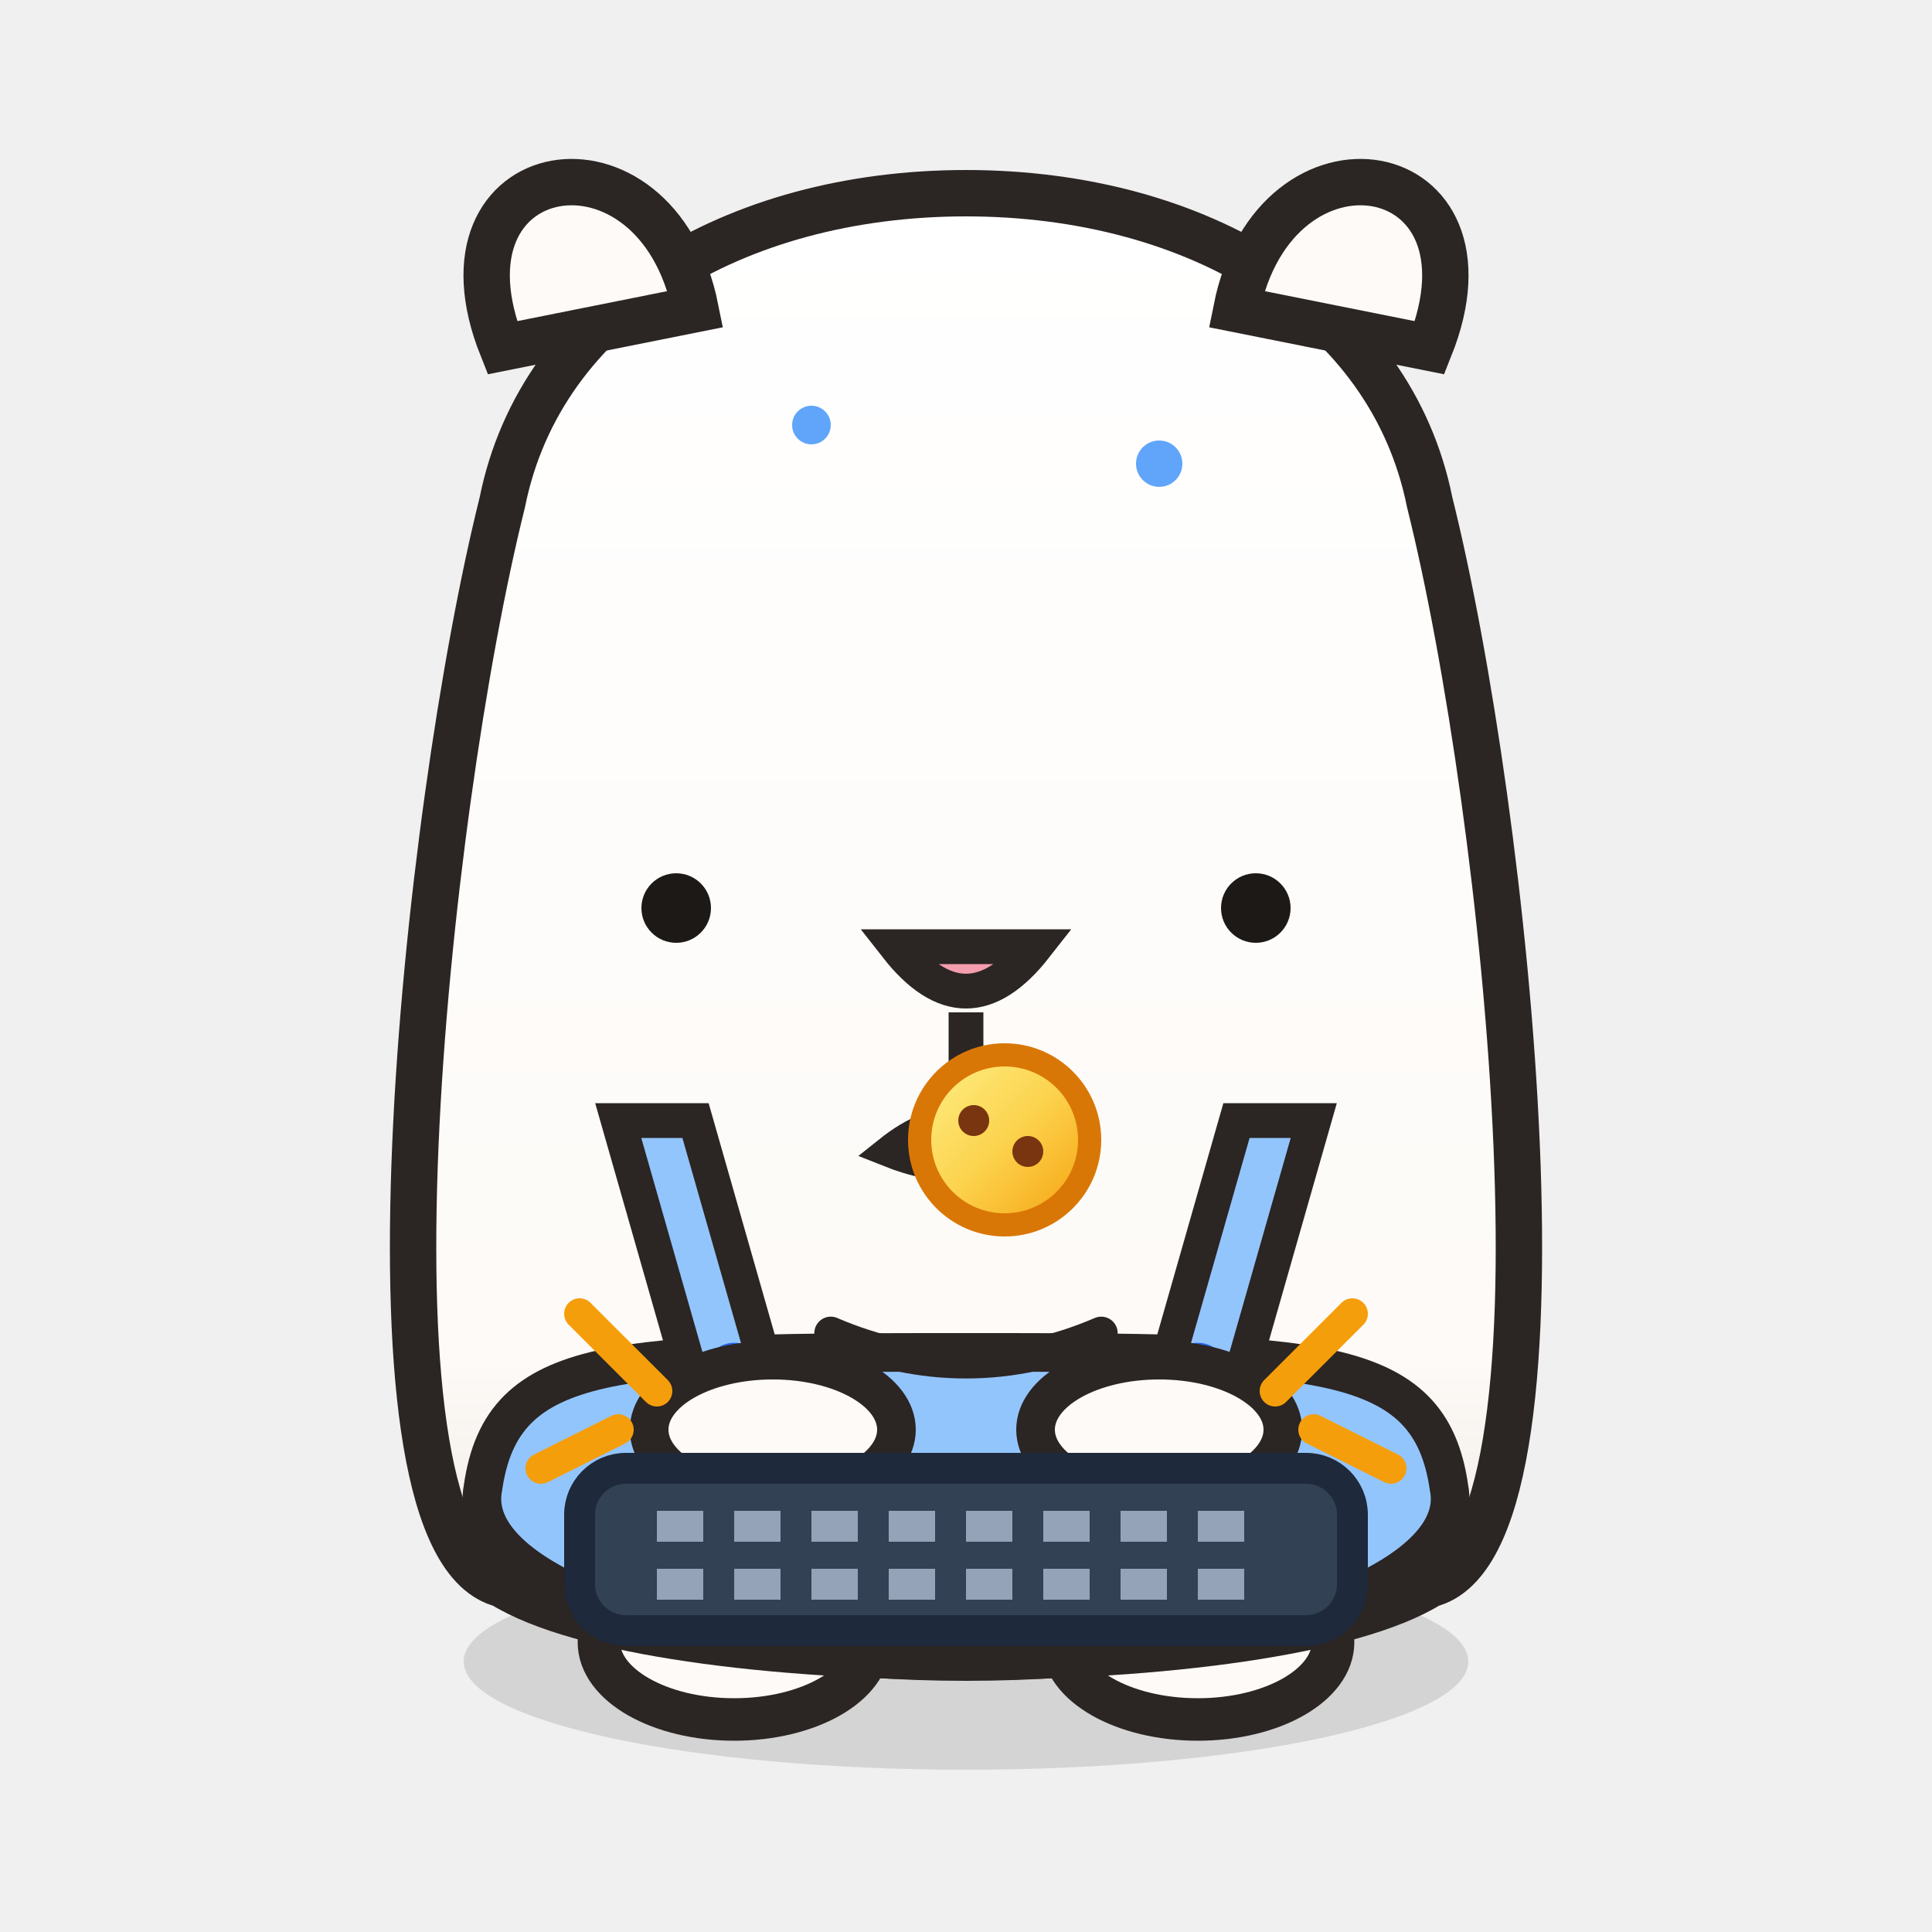
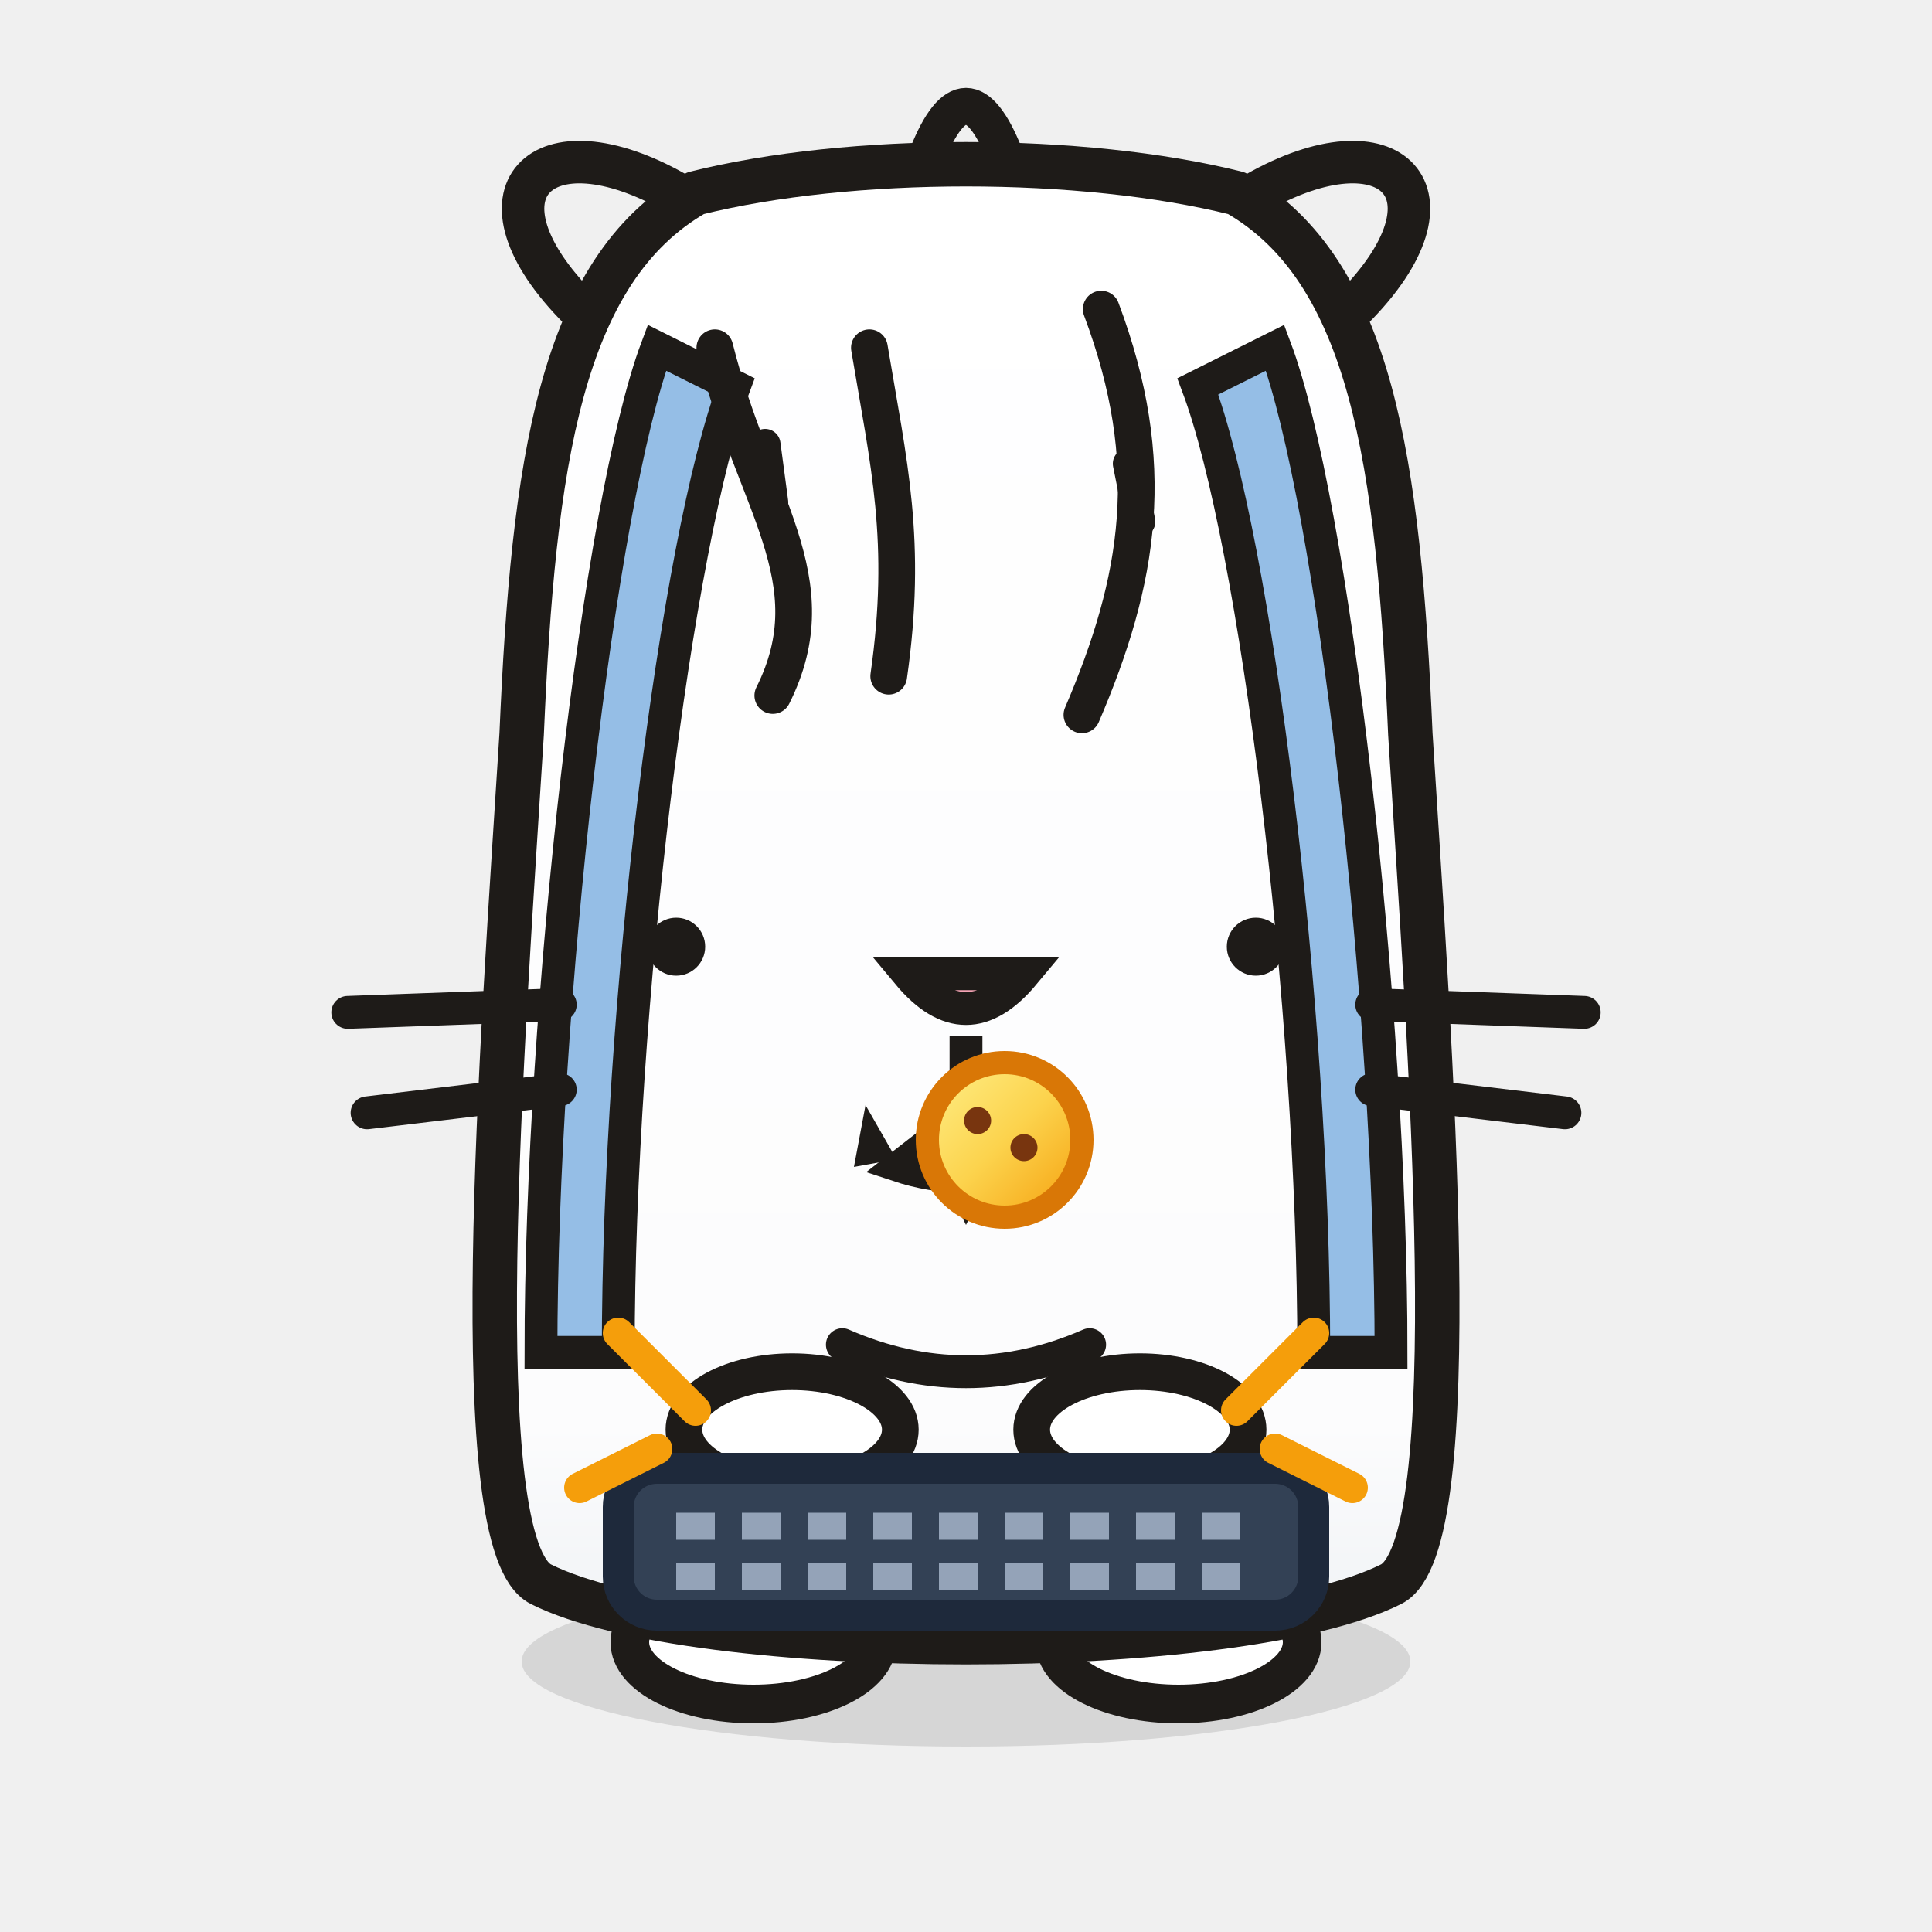
<svg xmlns="http://www.w3.org/2000/svg" viewBox="-25 -25 50 50">
  <defs>
-     <linearGradient id="body-grad" x1="0" y1="0" x2="0" y2="1">
+     <linearGradient id="fur-grad" x1="0" y1="0" x2="0" y2="1">
      <stop offset="0%" stop-color="#FFFFFF" />
-       <stop offset="80%" stop-color="#FDFAF7" />
-       <stop offset="100%" stop-color="#ECE7E1" />
+       <stop offset="85%" stop-color="#FCFCFD" />
+       <stop offset="100%" stop-color="#EFF2F5" />
    </linearGradient>
    <linearGradient id="cookie-grad" x1="0" y1="0" x2="1" y2="1">
      <stop offset="0%" stop-color="#FEF08A" />
      <stop offset="50%" stop-color="#FCD34D" />
      <stop offset="100%" stop-color="#F59E0B" />
    </linearGradient>
  </defs>
  <style>
    #body-work {
      animation: work-shake 0.15s ease-in-out infinite alternate;
      transform-origin: 0px 18px;
    }
    #paw-l {
      animation: paws-fast-type 0.12s ease-in-out infinite alternate;
-       transform-origin: -7px 11px;
+       transform-origin: -6px 11px;
    }
    #paw-r {
      animation: paws-fast-type 0.12s ease-in-out infinite alternate-reverse;
-       transform-origin: 7px 11px;
+       transform-origin: 6px 11px;
    }
    #sparks {
      animation: spark-flash 0.24s steps(2) infinite;
    }
    #cookie-prop {
      animation: cookie-sneak-eat 3.6s ease-in-out infinite;
-       transform-origin: 0px 5px;
+       transform-origin: 0px 4px;
    }
    #mouth-chew {
      animation: cheek-chew 3.6s ease-in-out infinite;
-       transform-origin: 0px 5px;
+       transform-origin: 0px 4.5px;
    }
    @keyframes work-shake {
-       0% { transform: translateY(0px) rotate(-0.5deg); }
-       100% { transform: translateY(-0.6px) rotate(0.5deg); }
+       0% { transform: translateY(0px) rotate(-0.4deg); }
+       100% { transform: translateY(-0.5px) rotate(0.4deg); }
    }
    @keyframes paws-fast-type {
-       0% { transform: translateY(-2.5px) rotate(15deg); }
-       100% { transform: translateY(1.5px) rotate(-8deg); }
+       0% { transform: translateY(-2px) rotate(12deg); }
+       100% { transform: translateY(1.2px) rotate(-6deg); }
    }
    @keyframes spark-flash {
      0%, 100% { opacity: 0; }
      50% { opacity: 1; }
    }
    @keyframes cookie-sneak-eat {
-       0%, 65%, 100% { transform: translateY(20px) scale(0); opacity: 0; }
-       70% { transform: translateY(8px) scale(1); opacity: 1; }
-       75%, 85% { transform: translate(1px, 4px) scale(0.9); opacity: 1; }
-       90% { transform: translate(1px, 4px) scale(0); opacity: 0; }
+       0%, 65%, 100% { transform: translateY(18px) scale(0); opacity: 0; }
+       70% { transform: translateY(6px) scale(1); opacity: 1; }
+       75%, 85% { transform: translate(1px, 3.5px) scale(0.9); opacity: 1; }
+       90% { transform: translate(1px, 3.5px) scale(0); opacity: 0; }
    }
    @keyframes cheek-chew {
      0%, 74%, 100% { transform: scale(1, 1); }
-       76%, 80%, 84%, 88% { transform: scale(1.15, 0.9); }
-       78%, 82%, 86% { transform: scale(0.95, 1.1); }
+       76%, 80%, 84%, 88% { transform: scale(1.18, 0.88); }
+       78%, 82%, 86% { transform: scale(0.92, 1.12); }
    }
  </style>
  <g id="shadow-work">
-     <ellipse cx="0" cy="18" rx="13" ry="2.8" fill="rgba(0,0,0,0.12)" />
+     <ellipse cx="0" cy="18" rx="11.5" ry="2.2" fill="rgba(0,0,0,0.11)" />
  </g>
  <g id="body-work">
    <g id="feet">
-       <ellipse cx="-6" cy="17.5" rx="3.5" ry="2" fill="#FDFAF7" stroke="#2B2523" stroke-width="1.1" />
-       <ellipse cx="6" cy="17.5" rx="3.5" ry="2" fill="#FDFAF7" stroke="#2B2523" stroke-width="1.1" />
+       <ellipse cx="-5.5" cy="17.5" rx="3.2" ry="1.6" fill="#FFFFFF" stroke="#1E1B18" stroke-width="1.0" />
+       <ellipse cx="5.5" cy="17.5" rx="3.2" ry="1.6" fill="#FFFFFF" stroke="#1E1B18" stroke-width="1.0" />
    </g>
-     <path d="M -12,16 C -16,15 -14,-4 -12,-12 C -11,-17 -6,-20 0,-20 C 6,-20 11,-17 12,-12 C 14,-4 16,15 12,16 C 8,18.5 -8,18.5 -12,16 Z" fill="url(#body-grad)" stroke="#2B2523" stroke-width="1.2" stroke-linejoin="round" />
-     <g id="overalls">
-       <path d="M -12.5,13.5 C -13,16 -7,18 0,18 C 7,18 13,16 12.5,13.5 C 12,10 9,10 0,10 C -9,10 -12,10 -12.5,13.5 Z" fill="#93C5FD" stroke="#2B2523" stroke-width="1.0" />
-       <path d="M -9,4 L -7,11 L -5,11 L -7,4 Z" fill="#93C5FD" stroke="#2B2523" stroke-width="0.9" />
-       <circle cx="-6" cy="10.5" r="0.75" fill="#2563EB" />
-       <path d="M 9,4 L 7,11 L 5,11 L 7,4 Z" fill="#93C5FD" stroke="#2B2523" stroke-width="0.9" />
-       <circle cx="6" cy="10.5" r="0.75" fill="#2563EB" />
+     <path d="       M -11,16       C -13,15 -12,2 -11.5,-6       C -11.2,-13 -10.5,-18 -7,-20       C -3,-21 3,-21 7,-20       C 10.5,-18 11.2,-13 11.5,-6       C 12,2 13,15 11,16       C 7,18 -7,18 -11,16 Z" fill="url(#fur-grad)" stroke="#1E1B18" stroke-width="1.15" stroke-linejoin="round" />
+     <g id="straps">
+       <path d="M -11,10 C -11,1 -9.5,-12 -8,-16 L -6,-15 C -7.5,-11 -9,1 -9,10 Z" fill="#95BEE6" stroke="#1E1B18" stroke-width="0.85" />
+       <path d="M 11,10 C 11,1 9.5,-12 8,-16 L 6,-15 C 7.5,-11 9,1 9,10 Z" fill="#95BEE6" stroke="#1E1B18" stroke-width="0.85" />
    </g>
-     <g id="ears">
-       <path d="M -12,-16 C -14,-21 -8,-22 -7,-17 Z" fill="#FDFAF7" stroke="#2B2523" stroke-width="1.2" />
-       <path d="M 12,-16 C 14,-21 8,-22 7,-17 Z" fill="#FDFAF7" stroke="#2B2523" stroke-width="1.2" />
+     <g id="ears-and-spikes">
+       <path d="M -10,-17 C -13,-20 -11,-22 -7.5,-20" fill="none" stroke="#1E1B18" stroke-width="1.1" stroke-linecap="round" />
+       <path d="M 10,-17 C 13,-20 11,-22 7.5,-20" fill="none" stroke="#1E1B18" stroke-width="1.1" stroke-linecap="round" />
+       <path d="M -1,-21 Q 0,-23.5 1,-21" fill="none" stroke="#1E1B18" stroke-width="0.95" stroke-linecap="round" />
    </g>
-     <circle cx="-4" cy="-14" r="0.5" fill="#60A5FA" />
-     <circle cx="5" cy="-13" r="0.6" fill="#60A5FA" />
-     <circle cx="-7.5" cy="-1.5" r="0.9" fill="#1C1917" />
-     <circle cx="7.5" cy="-1.5" r="0.9" fill="#1C1917" />
-     <g id="face-details">
-       <path d="M -1.8,-0.5 L 1.8,-0.5 Q 0,1.8 -1.8,-0.5 Z" fill="#F49DAE" stroke="#2B2523" stroke-width="0.9" />
-       <line x1="0" y1="1.2" x2="0" y2="3.2" stroke="#2B2523" stroke-width="0.9" />
+     <g id="forehead-bangs">
+       <path d="M -6.5,-16 C -5.5,-12 -3.5,-10 -5,-7" fill="none" stroke="#1E1B18" stroke-width="0.95" stroke-linecap="round" />
+       <path d="M -2.5,-16 C -2,-13 -1.5,-11 -2,-7.5" fill="none" stroke="#1E1B18" stroke-width="0.95" stroke-linecap="round" />
+       <path d="M 3.5,-17 C 5,-13 4.5,-10 3,-6.5" fill="none" stroke="#1E1B18" stroke-width="0.95" stroke-linecap="round" />
+       <line x1="-5.2" y1="-13.5" x2="-5" y2="-12" stroke="#1E1B18" stroke-width="0.8" stroke-linecap="round" />
+       <line x1="4.2" y1="-13" x2="4.5" y2="-11.5" stroke="#1E1B18" stroke-width="0.8" stroke-linecap="round" />
+     </g>
+     <circle cx="-7.5" cy="-0.5" r="0.75" fill="#1E1B18" />
+     <circle cx="7.5" cy="-0.5" r="0.75" fill="#1E1B18" />
+     <g id="face-features">
+       <line x1="-10.5" y1="1" x2="-16" y2="1.2" stroke="#1E1B18" stroke-width="0.85" stroke-linecap="round" />
+       <line x1="-10.5" y1="3.2" x2="-15.5" y2="3.8" stroke="#1E1B18" stroke-width="0.85" stroke-linecap="round" />
+       <line x1="10.5" y1="1" x2="16" y2="1.2" stroke="#1E1B18" stroke-width="0.85" stroke-linecap="round" />
+       <line x1="10.5" y1="3.2" x2="15.5" y2="3.8" stroke="#1E1B18" stroke-width="0.85" stroke-linecap="round" />
+       <path d="M -1.5,0.2 L 1.5,0.2 Q 0,2.0 -1.5,0.2 Z" fill="#F4A3B4" stroke="#1E1B18" stroke-width="0.85" />
+       <line x1="0" y1="1.8" x2="0" y2="3.8" stroke="#1E1B18" stroke-width="0.85" />
      <g id="mouth-chew">
-         <path d="M -2,4.8 Q 0,3.2 2,4.8 Q 0,5.6 -2,4.8 Z" fill="#F49DAE" stroke="#2B2523" stroke-width="0.8" />
+         <path d="M -1.8,5.2 L 0,3.8 L 1.8,5.2 Q 0,5.8 -1.8,5.2 Z" fill="#F4A3B4" stroke="#1E1B18" stroke-width="0.75" />
+         <polygon points="-2.6,3.6 -1.8,5.0 -2.9,5.2" fill="#1E1B18" />
+         <polygon points="2.6,3.6 1.8,5.0 2.9,5.2" fill="#1E1B18" />
+         <polygon points="-0.35,6.0 0.35,6.0 0,6.7" fill="#1E1B18" />
      </g>
-       <path d="M -3.5,9.5 Q 0,11 3.5,9.5" fill="none" stroke="#2B2523" stroke-width="0.85" stroke-linecap="round" />
+       <path d="M -3.2,9.8 Q 0,11.2 3.2,9.8" fill="none" stroke="#1E1B18" stroke-width="0.85" stroke-linecap="round" />
    </g>
    <g id="cookie-prop">
-       <circle cx="1" cy="4.5" r="2.2" fill="url(#cookie-grad)" stroke="#D97706" stroke-width="0.6" />
-       <circle cx="0.2" cy="4.0" r="0.4" fill="#78350F" />
-       <circle cx="1.6" cy="4.8" r="0.4" fill="#78350F" />
+       <circle cx="1" cy="4.5" r="2.0" fill="url(#cookie-grad)" stroke="#D97706" stroke-width="0.6" />
+       <circle cx="0.3" cy="4.0" r="0.35" fill="#78350F" />
+       <circle cx="1.5" cy="4.7" r="0.35" fill="#78350F" />
    </g>
    <g id="paw-l">
-       <ellipse cx="-5" cy="12" rx="3.2" ry="1.8" fill="#FDFAF7" stroke="#2B2523" stroke-width="1.0" />
+       <ellipse cx="-4.5" cy="12" rx="2.8" ry="1.5" fill="#FFFFFF" stroke="#1E1B18" stroke-width="0.95" />
    </g>
    <g id="paw-r">
-       <ellipse cx="5" cy="12" rx="3.2" ry="1.8" fill="#FDFAF7" stroke="#2B2523" stroke-width="1.0" />
+       <ellipse cx="4.5" cy="12" rx="2.8" ry="1.5" fill="#FFFFFF" stroke="#1E1B18" stroke-width="0.95" />
    </g>
    <g id="keyboard">
-       <rect x="-10" y="13" width="20" height="4.2" rx="1.2" fill="#334155" stroke="#1E293B" stroke-width="0.8" />
-       <line x1="-8" y1="14.5" x2="8" y2="14.5" stroke="#94A3B8" stroke-width="0.8" stroke-dasharray="1.2 0.8" />
-       <line x1="-8" y1="16" x2="8" y2="16" stroke="#94A3B8" stroke-width="0.8" stroke-dasharray="1.2 0.8" />
+       <rect x="-9" y="13" width="18" height="3.8" rx="1.0" fill="#334155" stroke="#1E293B" stroke-width="0.8" />
+       <line x1="-7.5" y1="14.5" x2="7.5" y2="14.5" stroke="#94A3B8" stroke-width="0.7" stroke-dasharray="1.0 0.7" />
+       <line x1="-7.5" y1="15.8" x2="7.5" y2="15.8" stroke="#94A3B8" stroke-width="0.7" stroke-dasharray="1.0 0.7" />
    </g>
    <g id="sparks">
-       <path d="M -8,11 L -10,9 M -9,12 L -11,13" stroke="#F59E0B" stroke-width="0.8" stroke-linecap="round" />
-       <path d="M 8,11 L 10,9 M 9,12 L 11,13" stroke="#F59E0B" stroke-width="0.8" stroke-linecap="round" />
+       <path d="M -7,11.5 L -9,9.5 M -8,12.5 L -10,13.5" stroke="#F59E0B" stroke-width="0.8" stroke-linecap="round" />
+       <path d="M 7,11.5 L 9,9.5 M 8,12.5 L 10,13.5" stroke="#F59E0B" stroke-width="0.8" stroke-linecap="round" />
    </g>
  </g>
</svg>
